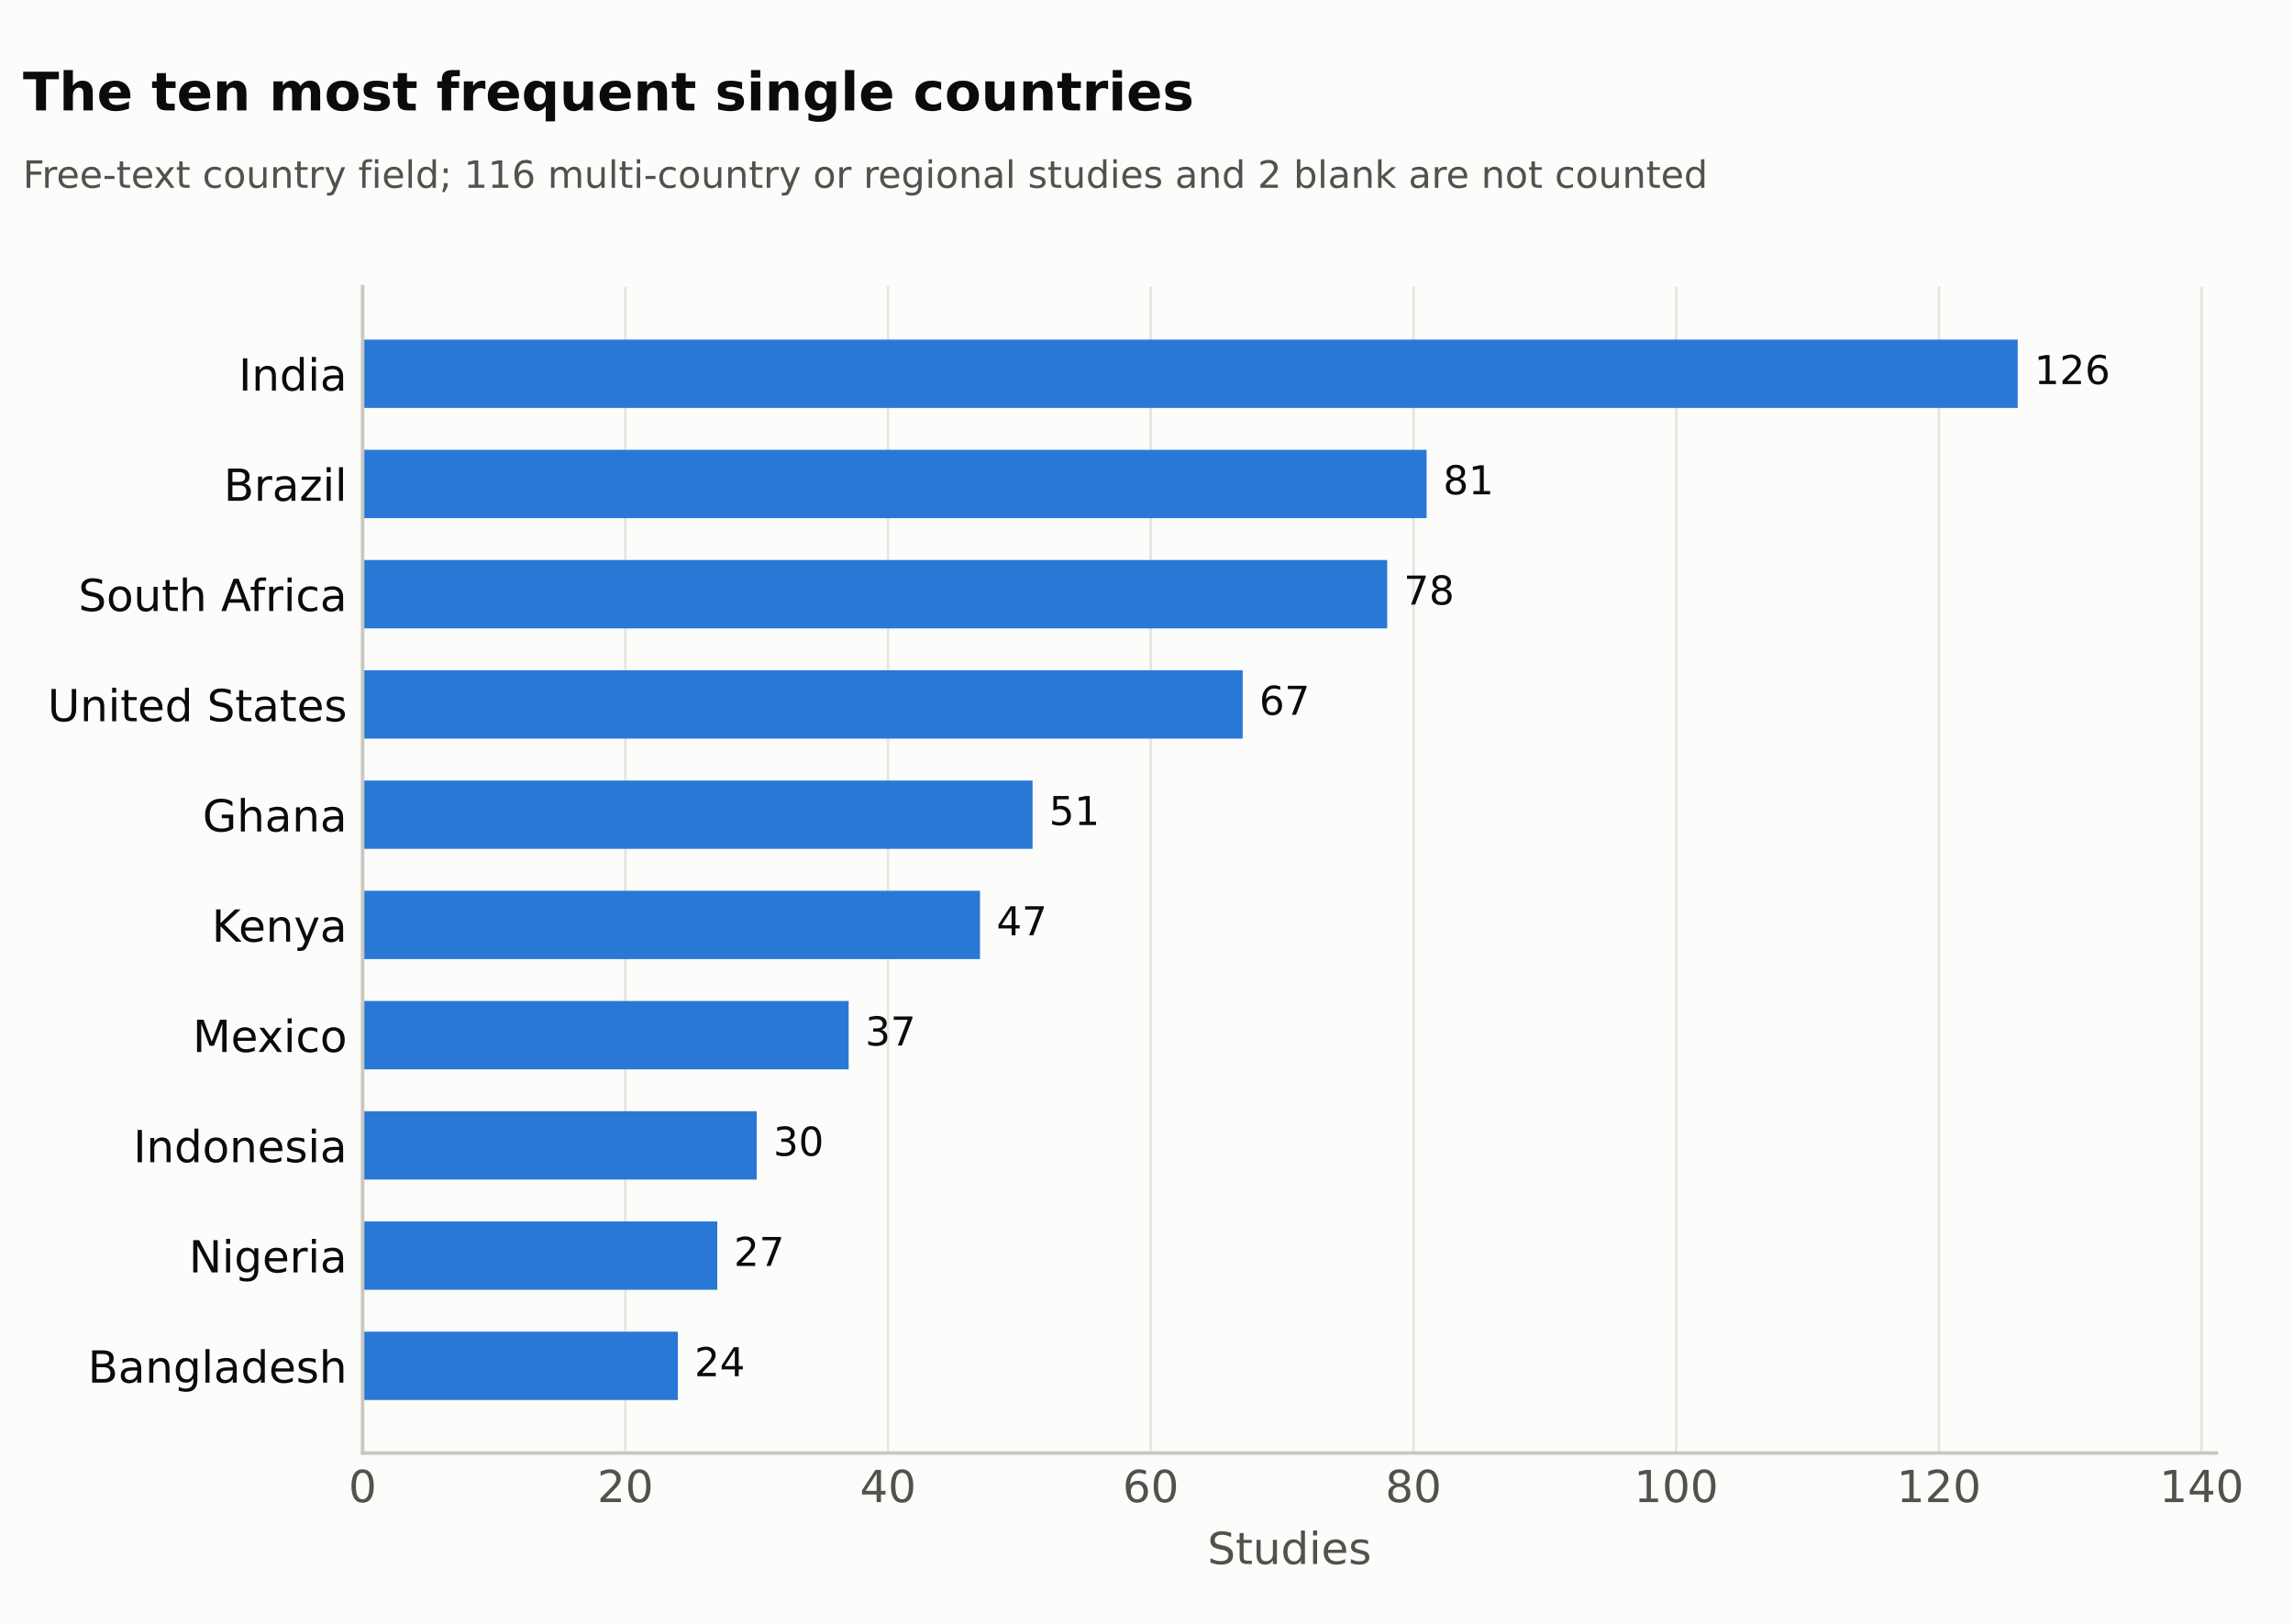
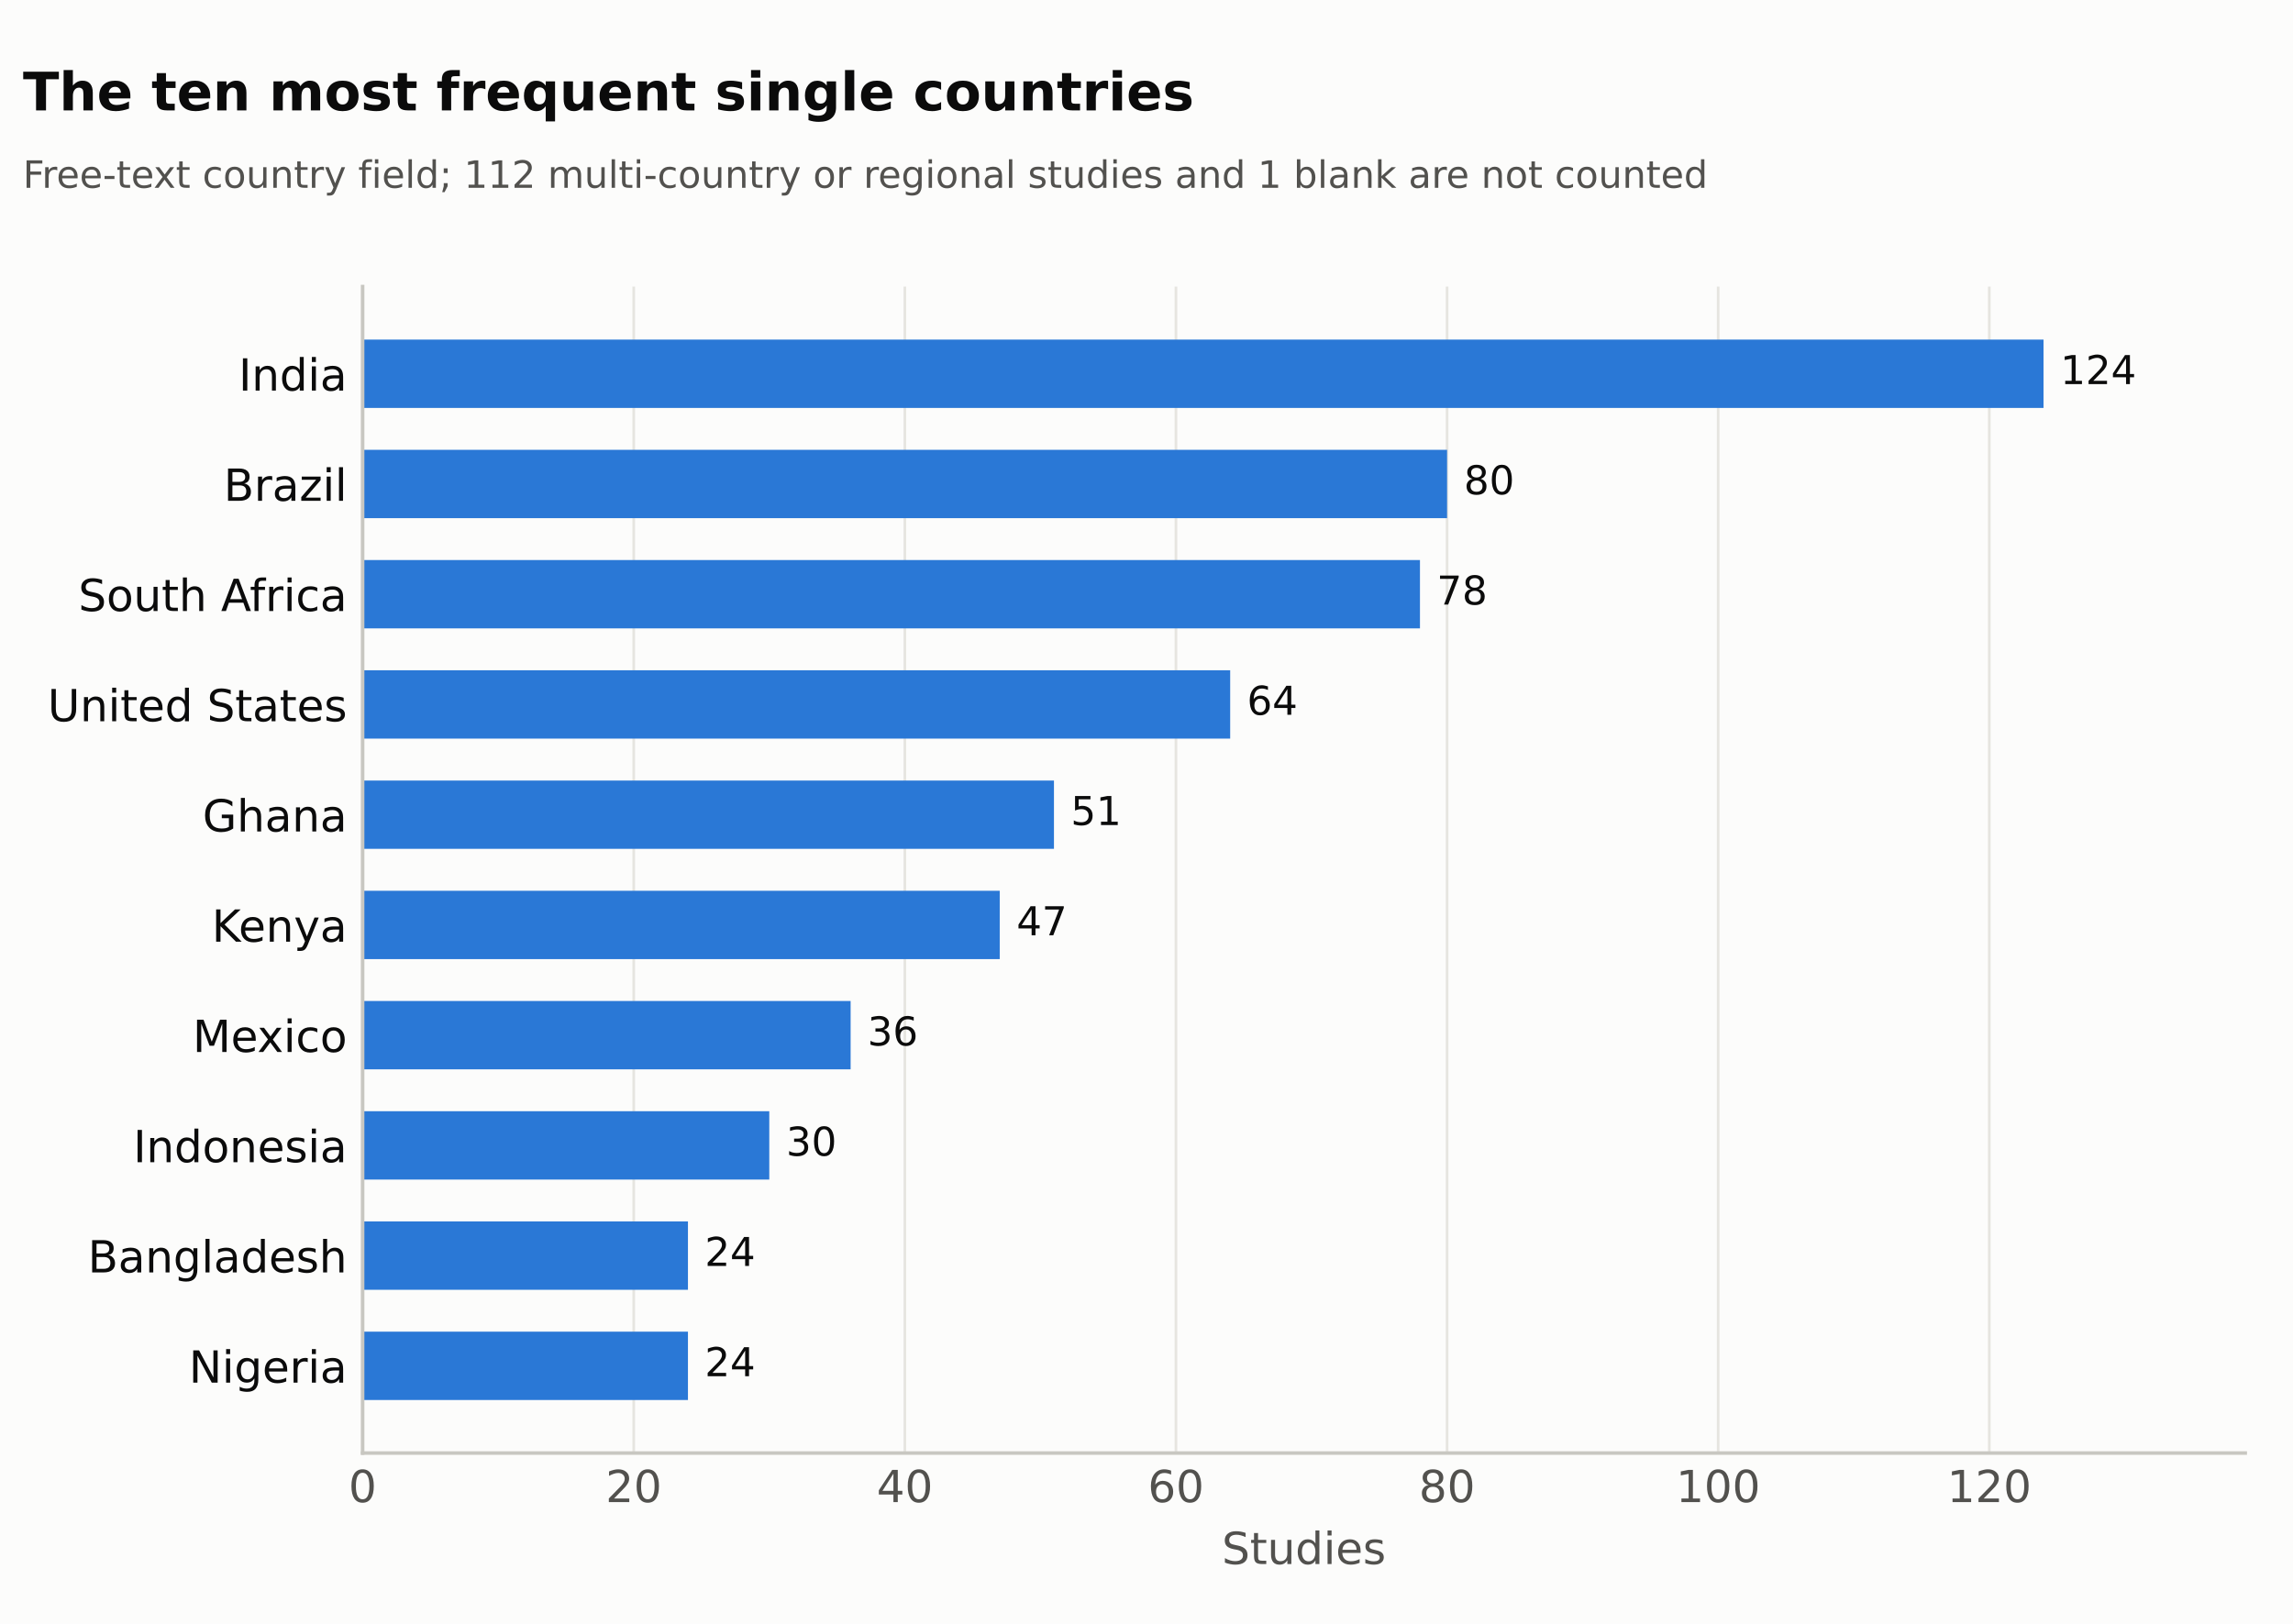
<svg xmlns="http://www.w3.org/2000/svg" width="518.4pt" height="367.2pt" viewBox="0 0 518.4 367.2" version="1.1">
  <defs>
    <style type="text/css">*{stroke-linejoin: round; stroke-linecap: butt}</style>
  </defs>
  <g id="figure_1">
    <g id="patch_1">
      <path d="M 0 367.2  L 518.4 367.2  L 518.4 0  L 0 0  z " style="fill: #fcfcfb" />
    </g>
    <g id="axes_1">
      <g id="patch_2">
-         <path d="M 81.98 328.578  L 501.069 328.578  L 501.069 64.8  L 81.98 64.8  z " style="fill: #fcfcfb" />
+         <path d="M 81.98 328.578  L 507.6 328.578  L 507.6 64.8  L 81.98 64.8  z " style="fill: #fcfcfb" />
      </g>
      <g id="matplotlib.axis_1">
        <g id="xtick_1">
          <g id="line2d_1">
-             <path d="M 81.98 328.578  L 81.98 64.8  " clip-path="url(#pe6fd620306)" style="fill: none; stroke: #e6e5e0; stroke-width: 0.6; stroke-linecap: square" />
+             <path d="M 81.98 328.578  L 81.98 64.8  " clip-path="url(#p119265ada1)" style="fill: none; stroke: #e6e5e0; stroke-width: 0.6; stroke-linecap: square" />
          </g>
          <g id="line2d_2" />
          <g id="text_1">
            <text style="font-size: 10px; font-family: 'DejaVu Sans', 'Bitstream Vera Sans', 'Computer Modern Sans Serif', 'Lucida Grande', 'Verdana', 'Geneva', 'Lucid', 'Arial', 'Helvetica', 'Avant Garde', sans-serif; text-anchor: middle; fill: #52514e" x="81.98" y="339.675" transform="rotate(-0 81.98 339.6753)">0</text>
          </g>
        </g>
        <g id="xtick_2">
          <g id="line2d_3">
-             <path d="M 141.375 328.578  L 141.375 64.8  " clip-path="url(#pe6fd620306)" style="fill: none; stroke: #e6e5e0; stroke-width: 0.6; stroke-linecap: square" />
+             <path d="M 143.273 328.578  L 143.273 64.8  " clip-path="url(#p119265ada1)" style="fill: none; stroke: #e6e5e0; stroke-width: 0.6; stroke-linecap: square" />
          </g>
          <g id="line2d_4" />
          <g id="text_2">
-             <text style="font-size: 10px; font-family: 'DejaVu Sans', 'Bitstream Vera Sans', 'Computer Modern Sans Serif', 'Lucida Grande', 'Verdana', 'Geneva', 'Lucid', 'Arial', 'Helvetica', 'Avant Garde', sans-serif; text-anchor: middle; fill: #52514e" x="141.375" y="339.675" transform="rotate(-0 141.3746 339.6753)">20</text>
+             <text style="font-size: 10px; font-family: 'DejaVu Sans', 'Bitstream Vera Sans', 'Computer Modern Sans Serif', 'Lucida Grande', 'Verdana', 'Geneva', 'Lucid', 'Arial', 'Helvetica', 'Avant Garde', sans-serif; text-anchor: middle; fill: #52514e" x="143.273" y="339.675" transform="rotate(-0 143.2732 339.6753)">20</text>
          </g>
        </g>
        <g id="xtick_3">
          <g id="line2d_5">
-             <path d="M 200.769 328.578  L 200.769 64.8  " clip-path="url(#pe6fd620306)" style="fill: none; stroke: #e6e5e0; stroke-width: 0.6; stroke-linecap: square" />
+             <path d="M 204.566 328.578  L 204.566 64.8  " clip-path="url(#p119265ada1)" style="fill: none; stroke: #e6e5e0; stroke-width: 0.6; stroke-linecap: square" />
          </g>
          <g id="line2d_6" />
          <g id="text_3">
-             <text style="font-size: 10px; font-family: 'DejaVu Sans', 'Bitstream Vera Sans', 'Computer Modern Sans Serif', 'Lucida Grande', 'Verdana', 'Geneva', 'Lucid', 'Arial', 'Helvetica', 'Avant Garde', sans-serif; text-anchor: middle; fill: #52514e" x="200.769" y="339.675" transform="rotate(-0 200.7693 339.6753)">40</text>
+             <text style="font-size: 10px; font-family: 'DejaVu Sans', 'Bitstream Vera Sans', 'Computer Modern Sans Serif', 'Lucida Grande', 'Verdana', 'Geneva', 'Lucid', 'Arial', 'Helvetica', 'Avant Garde', sans-serif; text-anchor: middle; fill: #52514e" x="204.566" y="339.675" transform="rotate(-0 204.5664 339.6753)">40</text>
          </g>
        </g>
        <g id="xtick_4">
          <g id="line2d_7">
-             <path d="M 260.164 328.578  L 260.164 64.8  " clip-path="url(#pe6fd620306)" style="fill: none; stroke: #e6e5e0; stroke-width: 0.6; stroke-linecap: square" />
+             <path d="M 265.86 328.578  L 265.86 64.8  " clip-path="url(#p119265ada1)" style="fill: none; stroke: #e6e5e0; stroke-width: 0.6; stroke-linecap: square" />
          </g>
          <g id="line2d_8" />
          <g id="text_4">
-             <text style="font-size: 10px; font-family: 'DejaVu Sans', 'Bitstream Vera Sans', 'Computer Modern Sans Serif', 'Lucida Grande', 'Verdana', 'Geneva', 'Lucid', 'Arial', 'Helvetica', 'Avant Garde', sans-serif; text-anchor: middle; fill: #52514e" x="260.164" y="339.675" transform="rotate(-0 260.1639 339.6753)">60</text>
+             <text style="font-size: 10px; font-family: 'DejaVu Sans', 'Bitstream Vera Sans', 'Computer Modern Sans Serif', 'Lucida Grande', 'Verdana', 'Geneva', 'Lucid', 'Arial', 'Helvetica', 'Avant Garde', sans-serif; text-anchor: middle; fill: #52514e" x="265.86" y="339.675" transform="rotate(-0 265.8596 339.6753)">60</text>
          </g>
        </g>
        <g id="xtick_5">
          <g id="line2d_9">
-             <path d="M 319.559 328.578  L 319.559 64.8  " clip-path="url(#pe6fd620306)" style="fill: none; stroke: #e6e5e0; stroke-width: 0.6; stroke-linecap: square" />
+             <path d="M 327.153 328.578  L 327.153 64.8  " clip-path="url(#p119265ada1)" style="fill: none; stroke: #e6e5e0; stroke-width: 0.6; stroke-linecap: square" />
          </g>
          <g id="line2d_10" />
          <g id="text_5">
-             <text style="font-size: 10px; font-family: 'DejaVu Sans', 'Bitstream Vera Sans', 'Computer Modern Sans Serif', 'Lucida Grande', 'Verdana', 'Geneva', 'Lucid', 'Arial', 'Helvetica', 'Avant Garde', sans-serif; text-anchor: middle; fill: #52514e" x="319.559" y="339.675" transform="rotate(-0 319.5586 339.6753)">80</text>
+             <text style="font-size: 10px; font-family: 'DejaVu Sans', 'Bitstream Vera Sans', 'Computer Modern Sans Serif', 'Lucida Grande', 'Verdana', 'Geneva', 'Lucid', 'Arial', 'Helvetica', 'Avant Garde', sans-serif; text-anchor: middle; fill: #52514e" x="327.153" y="339.675" transform="rotate(-0 327.1528 339.6753)">80</text>
          </g>
        </g>
        <g id="xtick_6">
          <g id="line2d_11">
-             <path d="M 378.953 328.578  L 378.953 64.8  " clip-path="url(#pe6fd620306)" style="fill: none; stroke: #e6e5e0; stroke-width: 0.6; stroke-linecap: square" />
+             <path d="M 388.446 328.578  L 388.446 64.8  " clip-path="url(#p119265ada1)" style="fill: none; stroke: #e6e5e0; stroke-width: 0.6; stroke-linecap: square" />
          </g>
          <g id="line2d_12" />
          <g id="text_6">
-             <text style="font-size: 10px; font-family: 'DejaVu Sans', 'Bitstream Vera Sans', 'Computer Modern Sans Serif', 'Lucida Grande', 'Verdana', 'Geneva', 'Lucid', 'Arial', 'Helvetica', 'Avant Garde', sans-serif; text-anchor: middle; fill: #52514e" x="378.953" y="339.675" transform="rotate(-0 378.9532 339.6753)">100</text>
+             <text style="font-size: 10px; font-family: 'DejaVu Sans', 'Bitstream Vera Sans', 'Computer Modern Sans Serif', 'Lucida Grande', 'Verdana', 'Geneva', 'Lucid', 'Arial', 'Helvetica', 'Avant Garde', sans-serif; text-anchor: middle; fill: #52514e" x="388.446" y="339.675" transform="rotate(-0 388.446 339.6753)">100</text>
          </g>
        </g>
        <g id="xtick_7">
          <g id="line2d_13">
-             <path d="M 438.348 328.578  L 438.348 64.8  " clip-path="url(#pe6fd620306)" style="fill: none; stroke: #e6e5e0; stroke-width: 0.6; stroke-linecap: square" />
+             <path d="M 449.739 328.578  L 449.739 64.8  " clip-path="url(#p119265ada1)" style="fill: none; stroke: #e6e5e0; stroke-width: 0.6; stroke-linecap: square" />
          </g>
          <g id="line2d_14" />
          <g id="text_7">
-             <text style="font-size: 10px; font-family: 'DejaVu Sans', 'Bitstream Vera Sans', 'Computer Modern Sans Serif', 'Lucida Grande', 'Verdana', 'Geneva', 'Lucid', 'Arial', 'Helvetica', 'Avant Garde', sans-serif; text-anchor: middle; fill: #52514e" x="438.348" y="339.675" transform="rotate(-0 438.3478 339.6753)">120</text>
-           </g>
-         </g>
-         <g id="xtick_8">
-           <g id="line2d_15">
-             <path d="M 497.742 328.578  L 497.742 64.8  " clip-path="url(#pe6fd620306)" style="fill: none; stroke: #e6e5e0; stroke-width: 0.6; stroke-linecap: square" />
-           </g>
-           <g id="line2d_16" />
-           <g id="text_8">
-             <text style="font-size: 10px; font-family: 'DejaVu Sans', 'Bitstream Vera Sans', 'Computer Modern Sans Serif', 'Lucida Grande', 'Verdana', 'Geneva', 'Lucid', 'Arial', 'Helvetica', 'Avant Garde', sans-serif; text-anchor: middle; fill: #52514e" x="497.742" y="339.675" transform="rotate(-0 497.7425 339.6753)">140</text>
-           </g>
-         </g>
-         <g id="text_9">
-           <text style="font-size: 10px; font-family: 'DejaVu Sans', 'Bitstream Vera Sans', 'Computer Modern Sans Serif', 'Lucida Grande', 'Verdana', 'Geneva', 'Lucid', 'Arial', 'Helvetica', 'Avant Garde', sans-serif; text-anchor: middle; fill: #52514e" x="291.524" y="353.676" transform="rotate(-0 291.5243 353.6761)">Studies</text>
+             <text style="font-size: 10px; font-family: 'DejaVu Sans', 'Bitstream Vera Sans', 'Computer Modern Sans Serif', 'Lucida Grande', 'Verdana', 'Geneva', 'Lucid', 'Arial', 'Helvetica', 'Avant Garde', sans-serif; text-anchor: middle; fill: #52514e" x="449.739" y="339.675" transform="rotate(-0 449.7392 339.6753)">120</text>
+           </g>
+         </g>
+         <g id="text_8">
+           <text style="font-size: 10px; font-family: 'DejaVu Sans', 'Bitstream Vera Sans', 'Computer Modern Sans Serif', 'Lucida Grande', 'Verdana', 'Geneva', 'Lucid', 'Arial', 'Helvetica', 'Avant Garde', sans-serif; text-anchor: middle; fill: #52514e" x="294.79" y="353.676" transform="rotate(-0 294.79 353.6761)">Studies</text>
        </g>
      </g>
      <g id="matplotlib.axis_2">
        <g id="ytick_1">
+           <g id="line2d_15" />
+           <g id="text_9">
+             <text style="font-size: 10px; font-family: 'DejaVu Sans', 'Bitstream Vera Sans', 'Computer Modern Sans Serif', 'Lucida Grande', 'Verdana', 'Geneva', 'Lucid', 'Arial', 'Helvetica', 'Avant Garde', sans-serif; text-anchor: end; fill: #0b0b0b" x="78.48" y="88.316" transform="rotate(-0 78.48 88.31649)">India</text>
+           </g>
+         </g>
+         <g id="ytick_2">
+           <g id="line2d_16" />
+           <g id="text_10">
+             <text style="font-size: 10px; font-family: 'DejaVu Sans', 'Bitstream Vera Sans', 'Computer Modern Sans Serif', 'Lucida Grande', 'Verdana', 'Geneva', 'Lucid', 'Arial', 'Helvetica', 'Avant Garde', sans-serif; text-anchor: end; fill: #0b0b0b" x="78.48" y="113.243" transform="rotate(-0 78.48 113.2435)">Brazil</text>
+           </g>
+         </g>
+         <g id="ytick_3">
          <g id="line2d_17" />
-           <g id="text_10">
-             <text style="font-size: 10px; font-family: 'DejaVu Sans', 'Bitstream Vera Sans', 'Computer Modern Sans Serif', 'Lucida Grande', 'Verdana', 'Geneva', 'Lucid', 'Arial', 'Helvetica', 'Avant Garde', sans-serif; text-anchor: end; fill: #0b0b0b" x="78.48" y="88.316" transform="rotate(-0 78.48 88.31649)">India</text>
-           </g>
-         </g>
-         <g id="ytick_2">
+           <g id="text_11">
+             <text style="font-size: 10px; font-family: 'DejaVu Sans', 'Bitstream Vera Sans', 'Computer Modern Sans Serif', 'Lucida Grande', 'Verdana', 'Geneva', 'Lucid', 'Arial', 'Helvetica', 'Avant Garde', sans-serif; text-anchor: end; fill: #0b0b0b" x="78.48" y="138.171" transform="rotate(-0 78.48 138.1705)">South Africa</text>
+           </g>
+         </g>
+         <g id="ytick_4">
          <g id="line2d_18" />
-           <g id="text_11">
-             <text style="font-size: 10px; font-family: 'DejaVu Sans', 'Bitstream Vera Sans', 'Computer Modern Sans Serif', 'Lucida Grande', 'Verdana', 'Geneva', 'Lucid', 'Arial', 'Helvetica', 'Avant Garde', sans-serif; text-anchor: end; fill: #0b0b0b" x="78.48" y="113.243" transform="rotate(-0 78.48 113.2435)">Brazil</text>
-           </g>
-         </g>
-         <g id="ytick_3">
+           <g id="text_12">
+             <text style="font-size: 10px; font-family: 'DejaVu Sans', 'Bitstream Vera Sans', 'Computer Modern Sans Serif', 'Lucida Grande', 'Verdana', 'Geneva', 'Lucid', 'Arial', 'Helvetica', 'Avant Garde', sans-serif; text-anchor: end; fill: #0b0b0b" x="78.48" y="163.098" transform="rotate(-0 78.48 163.0975)">United States</text>
+           </g>
+         </g>
+         <g id="ytick_5">
          <g id="line2d_19" />
-           <g id="text_12">
-             <text style="font-size: 10px; font-family: 'DejaVu Sans', 'Bitstream Vera Sans', 'Computer Modern Sans Serif', 'Lucida Grande', 'Verdana', 'Geneva', 'Lucid', 'Arial', 'Helvetica', 'Avant Garde', sans-serif; text-anchor: end; fill: #0b0b0b" x="78.48" y="138.171" transform="rotate(-0 78.48 138.1705)">South Africa</text>
-           </g>
-         </g>
-         <g id="ytick_4">
+           <g id="text_13">
+             <text style="font-size: 10px; font-family: 'DejaVu Sans', 'Bitstream Vera Sans', 'Computer Modern Sans Serif', 'Lucida Grande', 'Verdana', 'Geneva', 'Lucid', 'Arial', 'Helvetica', 'Avant Garde', sans-serif; text-anchor: end; fill: #0b0b0b" x="78.48" y="188.025" transform="rotate(-0 78.48 188.0245)">Ghana</text>
+           </g>
+         </g>
+         <g id="ytick_6">
          <g id="line2d_20" />
-           <g id="text_13">
-             <text style="font-size: 10px; font-family: 'DejaVu Sans', 'Bitstream Vera Sans', 'Computer Modern Sans Serif', 'Lucida Grande', 'Verdana', 'Geneva', 'Lucid', 'Arial', 'Helvetica', 'Avant Garde', sans-serif; text-anchor: end; fill: #0b0b0b" x="78.48" y="163.098" transform="rotate(-0 78.48 163.0975)">United States</text>
-           </g>
-         </g>
-         <g id="ytick_5">
+           <g id="text_14">
+             <text style="font-size: 10px; font-family: 'DejaVu Sans', 'Bitstream Vera Sans', 'Computer Modern Sans Serif', 'Lucida Grande', 'Verdana', 'Geneva', 'Lucid', 'Arial', 'Helvetica', 'Avant Garde', sans-serif; text-anchor: end; fill: #0b0b0b" x="78.48" y="212.951" transform="rotate(-0 78.48 212.9512)">Kenya</text>
+           </g>
+         </g>
+         <g id="ytick_7">
          <g id="line2d_21" />
-           <g id="text_14">
-             <text style="font-size: 10px; font-family: 'DejaVu Sans', 'Bitstream Vera Sans', 'Computer Modern Sans Serif', 'Lucida Grande', 'Verdana', 'Geneva', 'Lucid', 'Arial', 'Helvetica', 'Avant Garde', sans-serif; text-anchor: end; fill: #0b0b0b" x="78.48" y="188.025" transform="rotate(-0 78.48 188.0245)">Ghana</text>
-           </g>
-         </g>
-         <g id="ytick_6">
+           <g id="text_15">
+             <text style="font-size: 10px; font-family: 'DejaVu Sans', 'Bitstream Vera Sans', 'Computer Modern Sans Serif', 'Lucida Grande', 'Verdana', 'Geneva', 'Lucid', 'Arial', 'Helvetica', 'Avant Garde', sans-serif; text-anchor: end; fill: #0b0b0b" x="78.48" y="237.879" transform="rotate(-0 78.48 237.8786)">Mexico</text>
+           </g>
+         </g>
+         <g id="ytick_8">
          <g id="line2d_22" />
-           <g id="text_15">
-             <text style="font-size: 10px; font-family: 'DejaVu Sans', 'Bitstream Vera Sans', 'Computer Modern Sans Serif', 'Lucida Grande', 'Verdana', 'Geneva', 'Lucid', 'Arial', 'Helvetica', 'Avant Garde', sans-serif; text-anchor: end; fill: #0b0b0b" x="78.48" y="212.951" transform="rotate(-0 78.48 212.9512)">Kenya</text>
-           </g>
-         </g>
-         <g id="ytick_7">
+           <g id="text_16">
+             <text style="font-size: 10px; font-family: 'DejaVu Sans', 'Bitstream Vera Sans', 'Computer Modern Sans Serif', 'Lucida Grande', 'Verdana', 'Geneva', 'Lucid', 'Arial', 'Helvetica', 'Avant Garde', sans-serif; text-anchor: end; fill: #0b0b0b" x="78.48" y="262.806" transform="rotate(-0 78.48 262.8056)">Indonesia</text>
+           </g>
+         </g>
+         <g id="ytick_9">
          <g id="line2d_23" />
-           <g id="text_16">
-             <text style="font-size: 10px; font-family: 'DejaVu Sans', 'Bitstream Vera Sans', 'Computer Modern Sans Serif', 'Lucida Grande', 'Verdana', 'Geneva', 'Lucid', 'Arial', 'Helvetica', 'Avant Garde', sans-serif; text-anchor: end; fill: #0b0b0b" x="78.48" y="237.879" transform="rotate(-0 78.48 237.8786)">Mexico</text>
-           </g>
-         </g>
-         <g id="ytick_8">
+           <g id="text_17">
+             <text style="font-size: 10px; font-family: 'DejaVu Sans', 'Bitstream Vera Sans', 'Computer Modern Sans Serif', 'Lucida Grande', 'Verdana', 'Geneva', 'Lucid', 'Arial', 'Helvetica', 'Avant Garde', sans-serif; text-anchor: end; fill: #0b0b0b" x="78.48" y="287.733" transform="rotate(-0 78.48 287.7326)">Bangladesh</text>
+           </g>
+         </g>
+         <g id="ytick_10">
          <g id="line2d_24" />
-           <g id="text_17">
-             <text style="font-size: 10px; font-family: 'DejaVu Sans', 'Bitstream Vera Sans', 'Computer Modern Sans Serif', 'Lucida Grande', 'Verdana', 'Geneva', 'Lucid', 'Arial', 'Helvetica', 'Avant Garde', sans-serif; text-anchor: end; fill: #0b0b0b" x="78.48" y="262.806" transform="rotate(-0 78.48 262.8056)">Indonesia</text>
-           </g>
-         </g>
-         <g id="ytick_9">
-           <g id="line2d_25" />
          <g id="text_18">
-             <text style="font-size: 10px; font-family: 'DejaVu Sans', 'Bitstream Vera Sans', 'Computer Modern Sans Serif', 'Lucida Grande', 'Verdana', 'Geneva', 'Lucid', 'Arial', 'Helvetica', 'Avant Garde', sans-serif; text-anchor: end; fill: #0b0b0b" x="78.48" y="287.733" transform="rotate(-0 78.48 287.7326)">Nigeria</text>
-           </g>
-         </g>
-         <g id="ytick_10">
-           <g id="line2d_26" />
-           <g id="text_19">
-             <text style="font-size: 10px; font-family: 'DejaVu Sans', 'Bitstream Vera Sans', 'Computer Modern Sans Serif', 'Lucida Grande', 'Verdana', 'Geneva', 'Lucid', 'Arial', 'Helvetica', 'Avant Garde', sans-serif; text-anchor: end; fill: #0b0b0b" x="78.48" y="312.66" transform="rotate(-0 78.48 312.6596)">Bangladesh</text>
+             <text style="font-size: 10px; font-family: 'DejaVu Sans', 'Bitstream Vera Sans', 'Computer Modern Sans Serif', 'Lucida Grande', 'Verdana', 'Geneva', 'Lucid', 'Arial', 'Helvetica', 'Avant Garde', sans-serif; text-anchor: end; fill: #0b0b0b" x="78.48" y="312.66" transform="rotate(-0 78.48 312.6596)">Nigeria</text>
          </g>
        </g>
      </g>
      <g id="patch_3">
-         <path d="M 81.98 76.79  L 456.166 76.79  L 456.166 92.245  L 81.98 92.245  z " clip-path="url(#pe6fd620306)" style="fill: #2a78d6" />
+         <path d="M 81.98 76.79  L 461.998 76.79  L 461.998 92.245  L 81.98 92.245  z " clip-path="url(#p119265ada1)" style="fill: #2a78d6" />
      </g>
      <g id="patch_4">
-         <path d="M 81.98 101.717  L 322.528 101.717  L 322.528 117.172  L 81.98 117.172  z " clip-path="url(#pe6fd620306)" style="fill: #2a78d6" />
+         <path d="M 81.98 101.717  L 327.153 101.717  L 327.153 117.172  L 81.98 117.172  z " clip-path="url(#p119265ada1)" style="fill: #2a78d6" />
      </g>
      <g id="patch_5">
-         <path d="M 81.98 126.644  L 313.619 126.644  L 313.619 142.099  L 81.98 142.099  z " clip-path="url(#pe6fd620306)" style="fill: #2a78d6" />
+         <path d="M 81.98 126.644  L 321.023 126.644  L 321.023 142.099  L 81.98 142.099  z " clip-path="url(#p119265ada1)" style="fill: #2a78d6" />
      </g>
      <g id="patch_6">
-         <path d="M 81.98 151.571  L 280.952 151.571  L 280.952 167.026  L 81.98 167.026  z " clip-path="url(#pe6fd620306)" style="fill: #2a78d6" />
+         <path d="M 81.98 151.571  L 278.118 151.571  L 278.118 167.026  L 81.98 167.026  z " clip-path="url(#p119265ada1)" style="fill: #2a78d6" />
      </g>
      <g id="patch_7">
-         <path d="M 81.98 176.498  L 233.436 176.498  L 233.436 191.953  L 81.98 191.953  z " clip-path="url(#pe6fd620306)" style="fill: #2a78d6" />
+         <path d="M 81.98 176.498  L 238.278 176.498  L 238.278 191.953  L 81.98 191.953  z " clip-path="url(#p119265ada1)" style="fill: #2a78d6" />
      </g>
      <g id="patch_8">
-         <path d="M 81.98 201.425  L 221.557 201.425  L 221.557 216.88  L 81.98 216.88  z " clip-path="url(#pe6fd620306)" style="fill: #2a78d6" />
+         <path d="M 81.98 201.425  L 226.019 201.425  L 226.019 216.88  L 81.98 216.88  z " clip-path="url(#p119265ada1)" style="fill: #2a78d6" />
      </g>
      <g id="patch_9">
-         <path d="M 81.98 226.352  L 191.86 226.352  L 191.86 241.807  L 81.98 241.807  z " clip-path="url(#pe6fd620306)" style="fill: #2a78d6" />
+         <path d="M 81.98 226.352  L 192.308 226.352  L 192.308 241.807  L 81.98 241.807  z " clip-path="url(#p119265ada1)" style="fill: #2a78d6" />
      </g>
      <g id="patch_10">
-         <path d="M 81.98 251.279  L 171.072 251.279  L 171.072 266.734  L 81.98 266.734  z " clip-path="url(#pe6fd620306)" style="fill: #2a78d6" />
+         <path d="M 81.98 251.279  L 173.92 251.279  L 173.92 266.734  L 81.98 266.734  z " clip-path="url(#p119265ada1)" style="fill: #2a78d6" />
      </g>
      <g id="patch_11">
-         <path d="M 81.98 276.206  L 162.163 276.206  L 162.163 291.661  L 81.98 291.661  z " clip-path="url(#pe6fd620306)" style="fill: #2a78d6" />
+         <path d="M 81.98 276.206  L 155.532 276.206  L 155.532 291.661  L 81.98 291.661  z " clip-path="url(#p119265ada1)" style="fill: #2a78d6" />
      </g>
      <g id="patch_12">
-         <path d="M 81.98 301.133  L 153.254 301.133  L 153.254 316.588  L 81.98 316.588  z " clip-path="url(#pe6fd620306)" style="fill: #2a78d6" />
+         <path d="M 81.98 301.133  L 155.532 301.133  L 155.532 316.588  L 81.98 316.588  z " clip-path="url(#p119265ada1)" style="fill: #2a78d6" />
      </g>
      <g id="patch_13">
        <path d="M 81.98 328.578  L 81.98 64.8  " style="fill: none; stroke: #c8c7c1; stroke-width: 0.8; stroke-linejoin: miter; stroke-linecap: square" />
      </g>
      <g id="patch_14">
-         <path d="M 81.98 328.578  L 501.069 328.578  " style="fill: none; stroke: #c8c7c1; stroke-width: 0.8; stroke-linejoin: miter; stroke-linecap: square" />
+         <path d="M 81.98 328.578  L 507.6 328.578  " style="fill: none; stroke: #c8c7c1; stroke-width: 0.8; stroke-linejoin: miter; stroke-linecap: square" />
+       </g>
+       <g id="text_19">
+         <text style="font-size: 9px; font-family: 'DejaVu Sans', 'Bitstream Vera Sans', 'Computer Modern Sans Serif', 'Lucida Grande', 'Verdana', 'Geneva', 'Lucid', 'Arial', 'Helvetica', 'Avant Garde', sans-serif; text-anchor: start; fill: #0b0b0b" x="465.798" y="86.855" transform="rotate(-0 465.798 86.85516)">124</text>
      </g>
      <g id="text_20">
-         <text style="font-size: 9px; font-family: 'DejaVu Sans', 'Bitstream Vera Sans', 'Computer Modern Sans Serif', 'Lucida Grande', 'Verdana', 'Geneva', 'Lucid', 'Arial', 'Helvetica', 'Avant Garde', sans-serif; text-anchor: start; fill: #0b0b0b" x="459.908" y="86.855" transform="rotate(-0 459.9081 86.85516)">126</text>
+         <text style="font-size: 9px; font-family: 'DejaVu Sans', 'Bitstream Vera Sans', 'Computer Modern Sans Serif', 'Lucida Grande', 'Verdana', 'Geneva', 'Lucid', 'Arial', 'Helvetica', 'Avant Garde', sans-serif; text-anchor: start; fill: #0b0b0b" x="330.953" y="111.782" transform="rotate(-0 330.953 111.7822)">80</text>
      </g>
      <g id="text_21">
-         <text style="font-size: 9px; font-family: 'DejaVu Sans', 'Bitstream Vera Sans', 'Computer Modern Sans Serif', 'Lucida Grande', 'Verdana', 'Geneva', 'Lucid', 'Arial', 'Helvetica', 'Avant Garde', sans-serif; text-anchor: start; fill: #0b0b0b" x="326.27" y="111.782" transform="rotate(-0 326.2701 111.7822)">81</text>
+         <text style="font-size: 9px; font-family: 'DejaVu Sans', 'Bitstream Vera Sans', 'Computer Modern Sans Serif', 'Lucida Grande', 'Verdana', 'Geneva', 'Lucid', 'Arial', 'Helvetica', 'Avant Garde', sans-serif; text-anchor: start; fill: #0b0b0b" x="324.824" y="136.709" transform="rotate(-0 324.8237 136.7092)">78</text>
      </g>
      <g id="text_22">
-         <text style="font-size: 9px; font-family: 'DejaVu Sans', 'Bitstream Vera Sans', 'Computer Modern Sans Serif', 'Lucida Grande', 'Verdana', 'Geneva', 'Lucid', 'Arial', 'Helvetica', 'Avant Garde', sans-serif; text-anchor: start; fill: #0b0b0b" x="317.361" y="136.709" transform="rotate(-0 317.361 136.7092)">78</text>
+         <text style="font-size: 9px; font-family: 'DejaVu Sans', 'Bitstream Vera Sans', 'Computer Modern Sans Serif', 'Lucida Grande', 'Verdana', 'Geneva', 'Lucid', 'Arial', 'Helvetica', 'Avant Garde', sans-serif; text-anchor: start; fill: #0b0b0b" x="281.918" y="161.636" transform="rotate(-0 281.9184 161.6362)">64</text>
      </g>
      <g id="text_23">
-         <text style="font-size: 9px; font-family: 'DejaVu Sans', 'Bitstream Vera Sans', 'Computer Modern Sans Serif', 'Lucida Grande', 'Verdana', 'Geneva', 'Lucid', 'Arial', 'Helvetica', 'Avant Garde', sans-serif; text-anchor: start; fill: #0b0b0b" x="284.694" y="161.636" transform="rotate(-0 284.6939 161.6362)">67</text>
+         <text style="font-size: 9px; font-family: 'DejaVu Sans', 'Bitstream Vera Sans', 'Computer Modern Sans Serif', 'Lucida Grande', 'Verdana', 'Geneva', 'Lucid', 'Arial', 'Helvetica', 'Avant Garde', sans-serif; text-anchor: start; fill: #0b0b0b" x="242.078" y="186.563" transform="rotate(-0 242.0778 186.5632)">51</text>
      </g>
      <g id="text_24">
-         <text style="font-size: 9px; font-family: 'DejaVu Sans', 'Bitstream Vera Sans', 'Computer Modern Sans Serif', 'Lucida Grande', 'Verdana', 'Geneva', 'Lucid', 'Arial', 'Helvetica', 'Avant Garde', sans-serif; text-anchor: start; fill: #0b0b0b" x="237.178" y="186.563" transform="rotate(-0 237.1782 186.5632)">51</text>
+         <text style="font-size: 9px; font-family: 'DejaVu Sans', 'Bitstream Vera Sans', 'Computer Modern Sans Serif', 'Lucida Grande', 'Verdana', 'Geneva', 'Lucid', 'Arial', 'Helvetica', 'Avant Garde', sans-serif; text-anchor: start; fill: #0b0b0b" x="229.819" y="211.49" transform="rotate(-0 229.8192 211.4902)">47</text>
      </g>
      <g id="text_25">
-         <text style="font-size: 9px; font-family: 'DejaVu Sans', 'Bitstream Vera Sans', 'Computer Modern Sans Serif', 'Lucida Grande', 'Verdana', 'Geneva', 'Lucid', 'Arial', 'Helvetica', 'Avant Garde', sans-serif; text-anchor: start; fill: #0b0b0b" x="225.299" y="211.49" transform="rotate(-0 225.2993 211.4902)">47</text>
+         <text style="font-size: 9px; font-family: 'DejaVu Sans', 'Bitstream Vera Sans', 'Computer Modern Sans Serif', 'Lucida Grande', 'Verdana', 'Geneva', 'Lucid', 'Arial', 'Helvetica', 'Avant Garde', sans-serif; text-anchor: start; fill: #0b0b0b" x="196.108" y="236.417" transform="rotate(-0 196.1079 236.4172)">36</text>
      </g>
      <g id="text_26">
-         <text style="font-size: 9px; font-family: 'DejaVu Sans', 'Bitstream Vera Sans', 'Computer Modern Sans Serif', 'Lucida Grande', 'Verdana', 'Geneva', 'Lucid', 'Arial', 'Helvetica', 'Avant Garde', sans-serif; text-anchor: start; fill: #0b0b0b" x="195.602" y="236.417" transform="rotate(-0 195.6019 236.4172)">37</text>
+         <text style="font-size: 9px; font-family: 'DejaVu Sans', 'Bitstream Vera Sans', 'Computer Modern Sans Serif', 'Lucida Grande', 'Verdana', 'Geneva', 'Lucid', 'Arial', 'Helvetica', 'Avant Garde', sans-serif; text-anchor: start; fill: #0b0b0b" x="177.72" y="261.344" transform="rotate(-0 177.72 261.3443)">30</text>
      </g>
      <g id="text_27">
-         <text style="font-size: 9px; font-family: 'DejaVu Sans', 'Bitstream Vera Sans', 'Computer Modern Sans Serif', 'Lucida Grande', 'Verdana', 'Geneva', 'Lucid', 'Arial', 'Helvetica', 'Avant Garde', sans-serif; text-anchor: start; fill: #0b0b0b" x="174.814" y="261.344" transform="rotate(-0 174.8138 261.3443)">30</text>
+         <text style="font-size: 9px; font-family: 'DejaVu Sans', 'Bitstream Vera Sans', 'Computer Modern Sans Serif', 'Lucida Grande', 'Verdana', 'Geneva', 'Lucid', 'Arial', 'Helvetica', 'Avant Garde', sans-serif; text-anchor: start; fill: #0b0b0b" x="159.332" y="286.271" transform="rotate(-0 159.332 286.2713)">24</text>
      </g>
      <g id="text_28">
-         <text style="font-size: 9px; font-family: 'DejaVu Sans', 'Bitstream Vera Sans', 'Computer Modern Sans Serif', 'Lucida Grande', 'Verdana', 'Geneva', 'Lucid', 'Arial', 'Helvetica', 'Avant Garde', sans-serif; text-anchor: start; fill: #0b0b0b" x="165.905" y="286.271" transform="rotate(-0 165.9046 286.2713)">27</text>
-       </g>
-       <g id="text_29">
-         <text style="font-size: 9px; font-family: 'DejaVu Sans', 'Bitstream Vera Sans', 'Computer Modern Sans Serif', 'Lucida Grande', 'Verdana', 'Geneva', 'Lucid', 'Arial', 'Helvetica', 'Avant Garde', sans-serif; text-anchor: start; fill: #0b0b0b" x="156.995" y="311.198" transform="rotate(-0 156.9954 311.1983)">24</text>
-       </g>
+         <text style="font-size: 9px; font-family: 'DejaVu Sans', 'Bitstream Vera Sans', 'Computer Modern Sans Serif', 'Lucida Grande', 'Verdana', 'Geneva', 'Lucid', 'Arial', 'Helvetica', 'Avant Garde', sans-serif; text-anchor: start; fill: #0b0b0b" x="159.332" y="311.198" transform="rotate(-0 159.332 311.1983)">24</text>
+       </g>
+     </g>
+     <g id="text_29">
+       <text style="font-weight: 700; font-size: 12px; font-family: 'DejaVu Sans', 'Bitstream Vera Sans', 'Computer Modern Sans Serif', 'Lucida Grande', 'Verdana', 'Geneva', 'Lucid', 'Arial', 'Helvetica', 'Avant Garde', sans-serif; text-anchor: start; fill: #0b0b0b" x="5.184" y="24.958" transform="rotate(-0 5.184 24.95812)">The ten most frequent single countries</text>
    </g>
    <g id="text_30">
-       <text style="font-weight: 700; font-size: 12px; font-family: 'DejaVu Sans', 'Bitstream Vera Sans', 'Computer Modern Sans Serif', 'Lucida Grande', 'Verdana', 'Geneva', 'Lucid', 'Arial', 'Helvetica', 'Avant Garde', sans-serif; text-anchor: start; fill: #0b0b0b" x="5.184" y="24.958" transform="rotate(-0 5.184 24.95812)">The ten most frequent single countries</text>
-     </g>
-     <g id="text_31">
-       <text style="font-size: 8.5px; font-family: 'DejaVu Sans', 'Bitstream Vera Sans', 'Computer Modern Sans Serif', 'Lucida Grande', 'Verdana', 'Geneva', 'Lucid', 'Arial', 'Helvetica', 'Avant Garde', sans-serif; text-anchor: start; fill: #52514e" x="5.184" y="42.459" transform="rotate(-0 5.184 42.45867)">Free-text country field; 116 multi-country or regional studies and 2 blank are not counted</text>
+       <text style="font-size: 8.5px; font-family: 'DejaVu Sans', 'Bitstream Vera Sans', 'Computer Modern Sans Serif', 'Lucida Grande', 'Verdana', 'Geneva', 'Lucid', 'Arial', 'Helvetica', 'Avant Garde', sans-serif; text-anchor: start; fill: #52514e" x="5.184" y="42.459" transform="rotate(-0 5.184 42.45867)">Free-text country field; 112 multi-country or regional studies and 1 blank are not counted</text>
    </g>
  </g>
  <defs>
-     <clipPath id="pe6fd620306">
-       <rect x="81.98" y="64.8" width="419.089" height="263.778" />
+     <clipPath id="p119265ada1">
+       <rect x="81.98" y="64.8" width="425.62" height="263.778" />
    </clipPath>
  </defs>
</svg>
